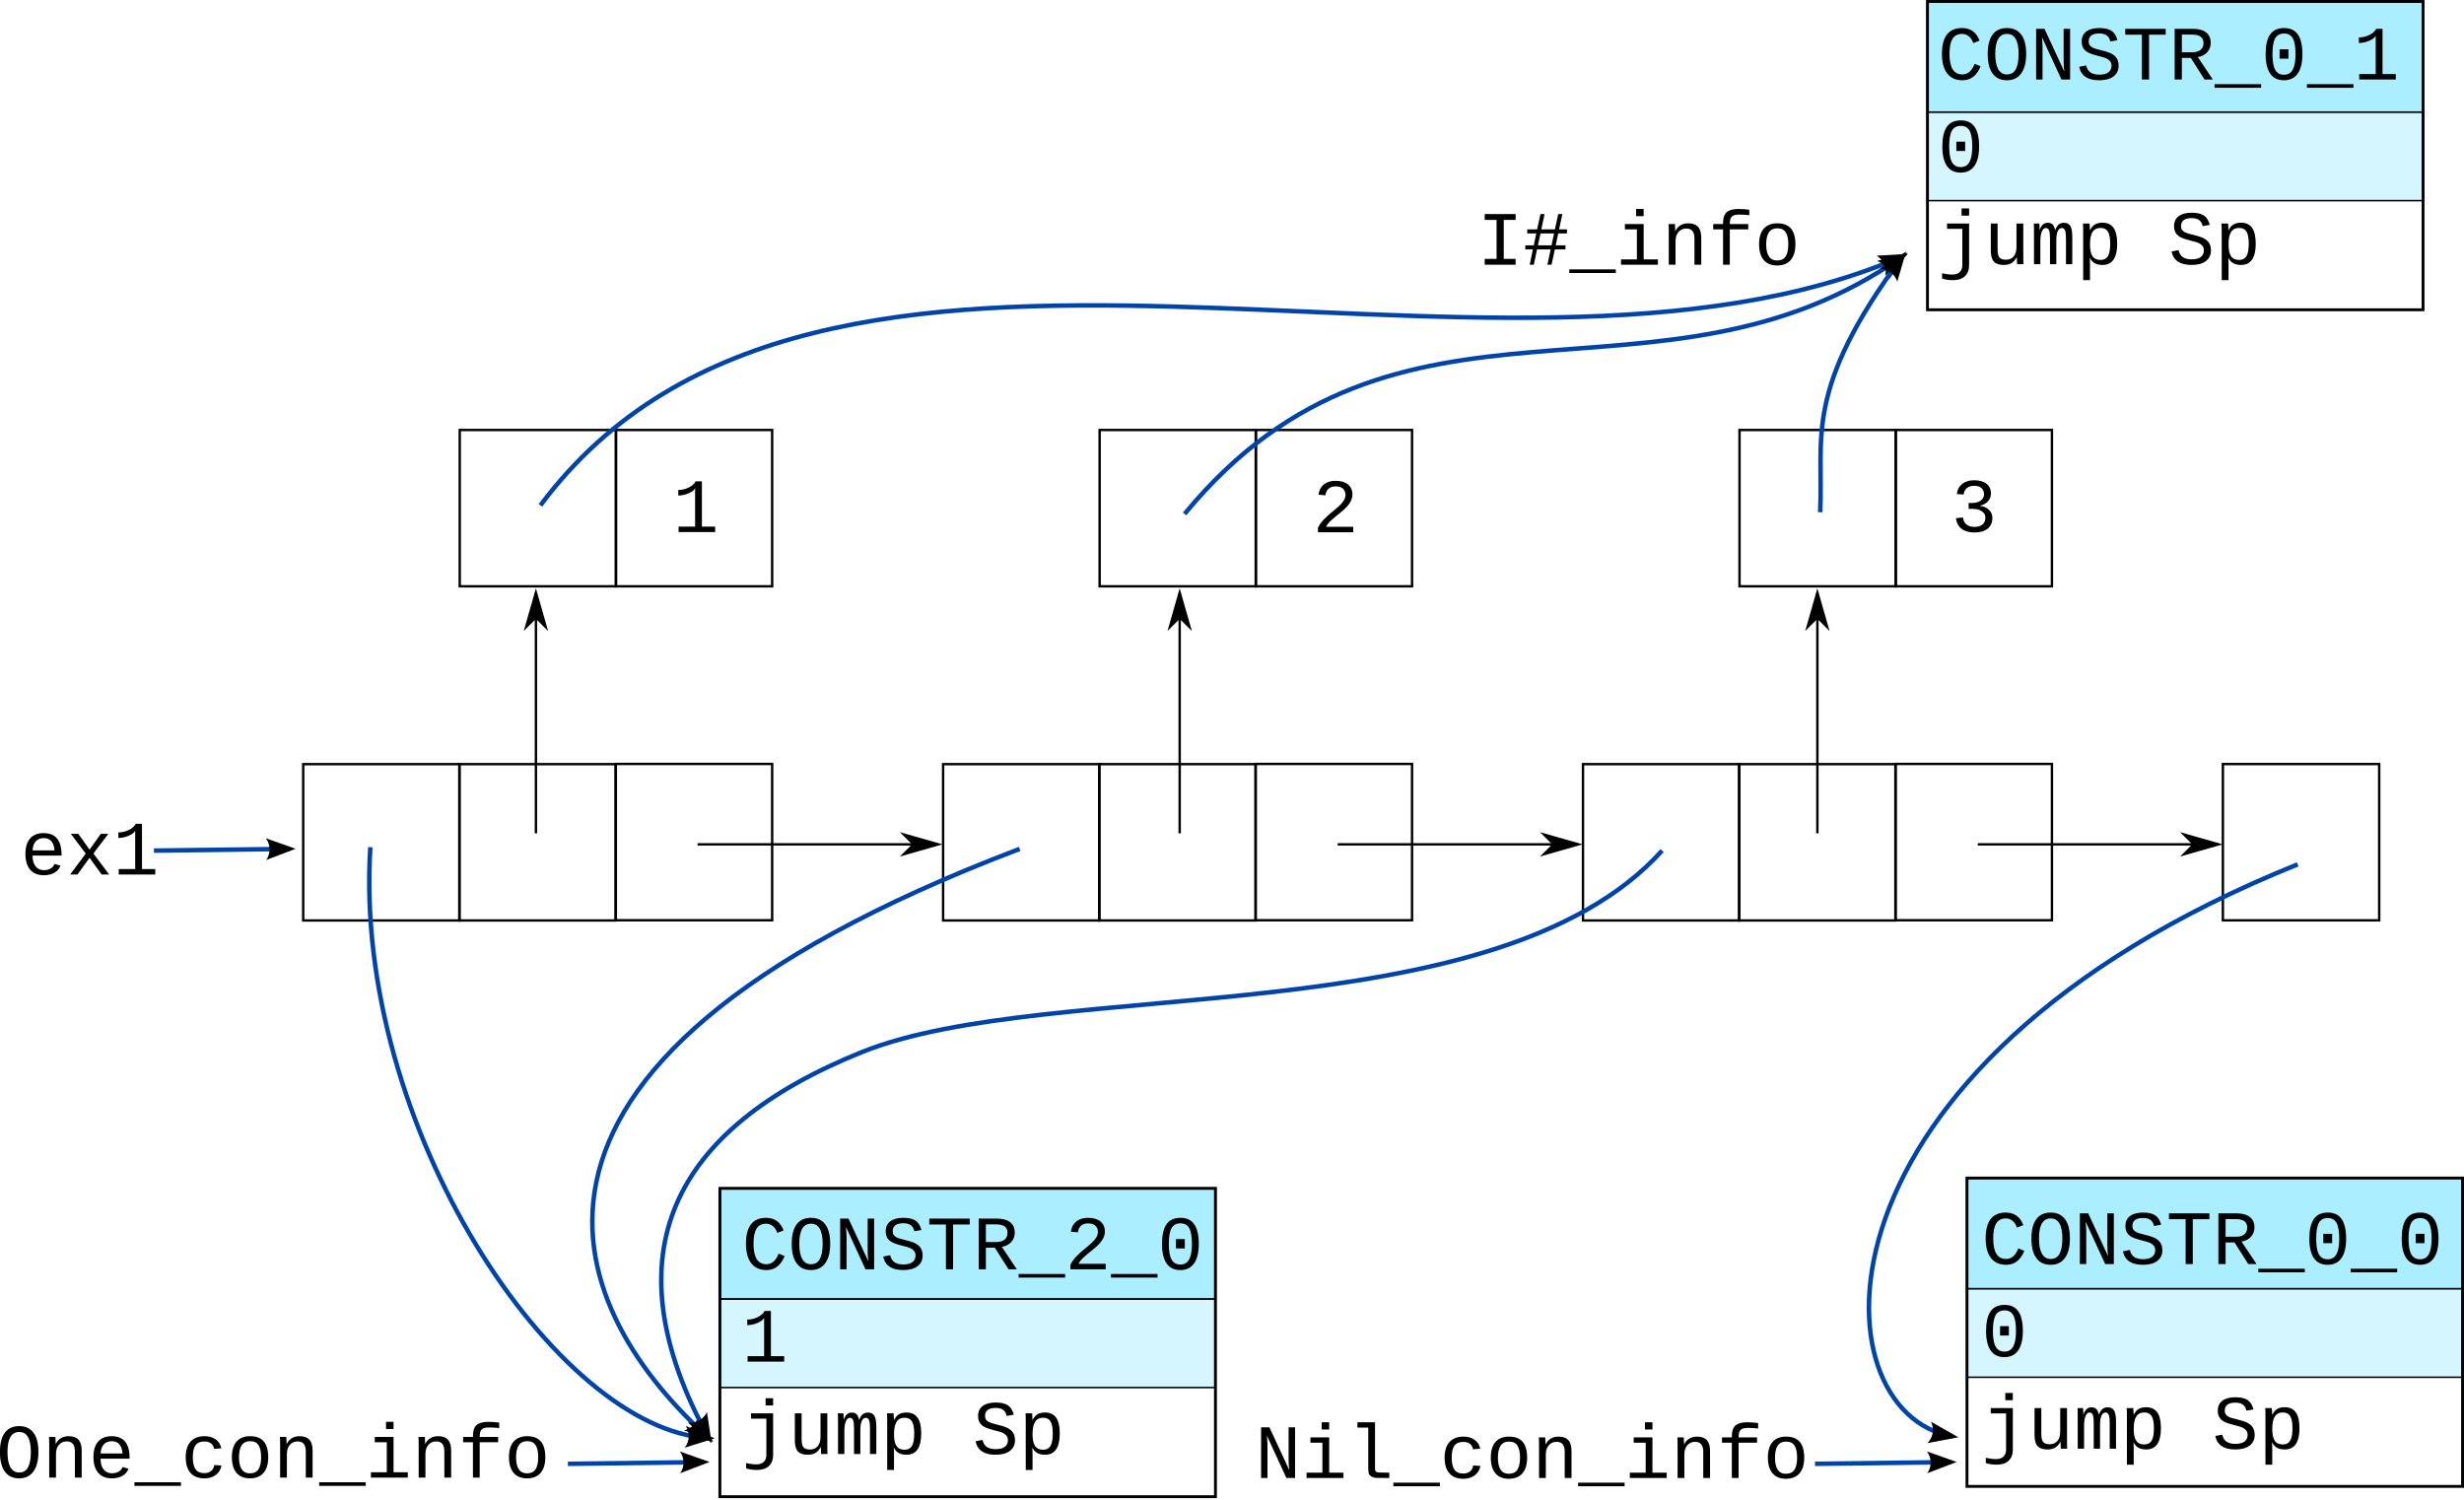
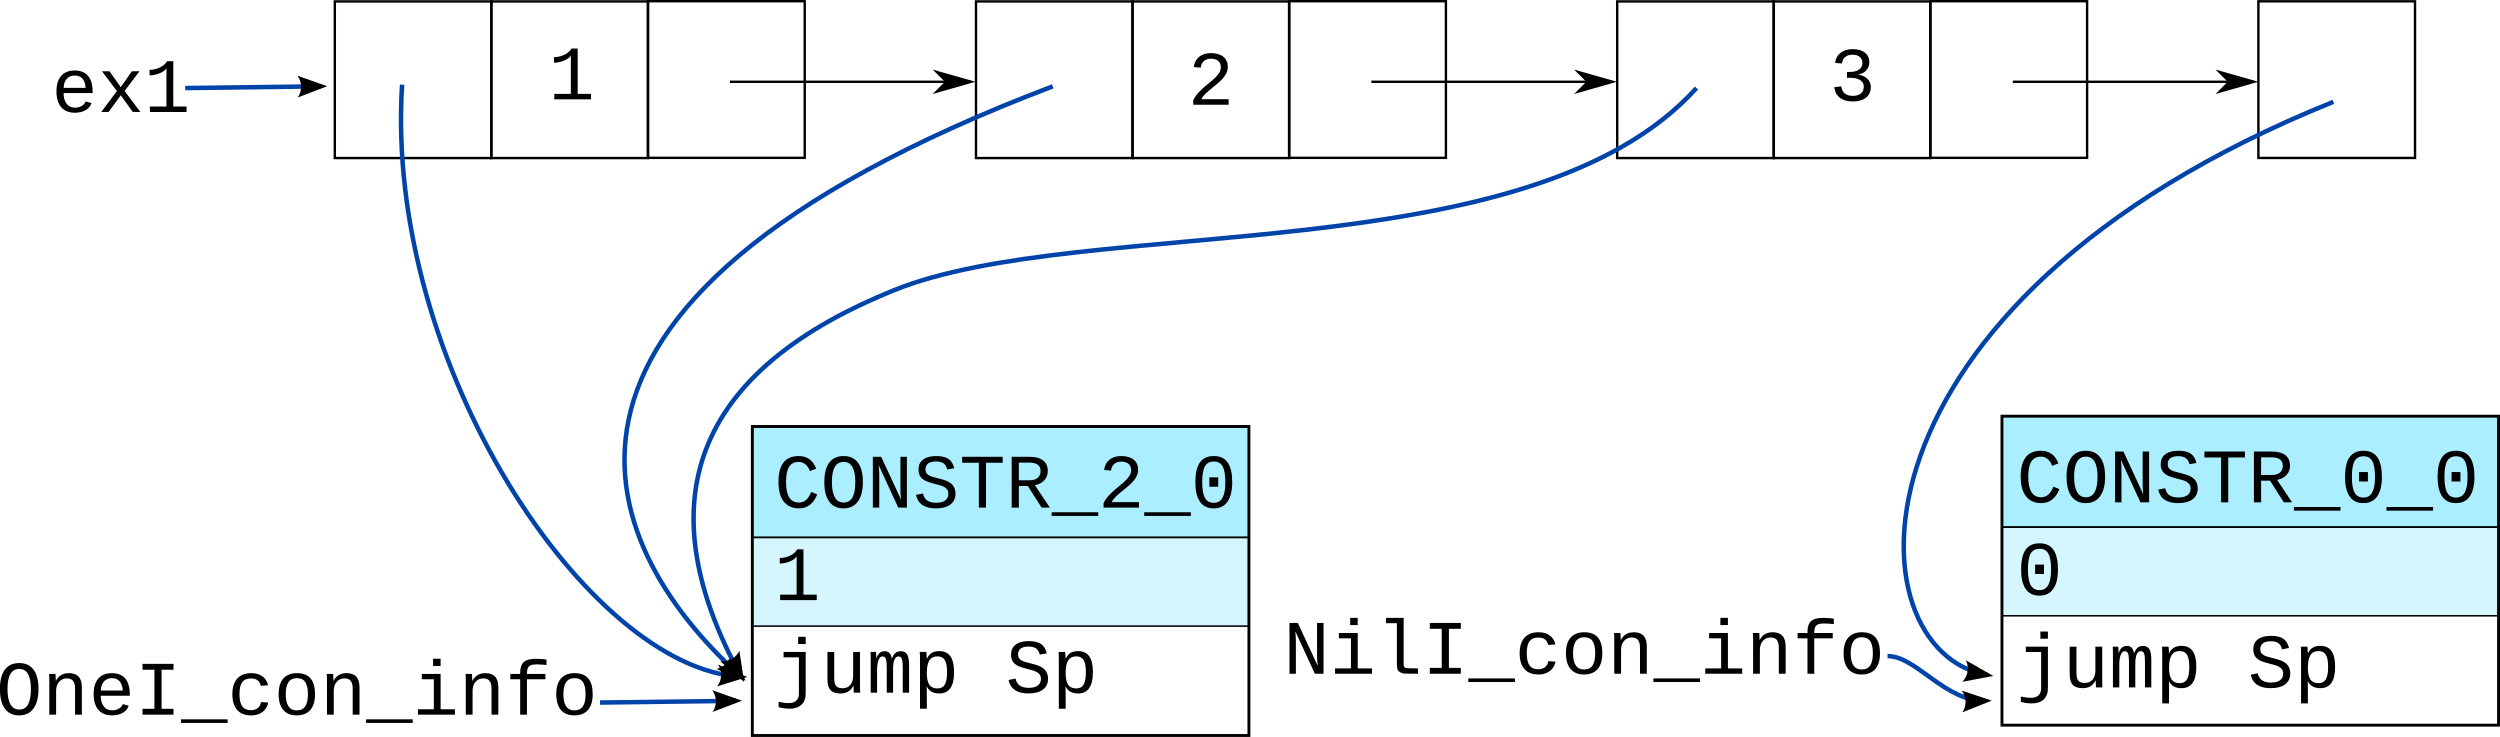
- <svg xmlns="http://www.w3.org/2000/svg" width="1024.583" height="623.39" id="svg2" version="1.1">
+ <svg xmlns="http://www.w3.org/2000/svg" width="1037.44" height="305.808" id="svg2" version="1.1">
  <defs id="defs4">
    <marker orient="auto" refY="0" refX="0" id="Arrow2Mend" style="overflow:visible">
      <path id="path4026" style="font-size:12px;fill-rule:evenodd;stroke-width:0.625;stroke-linejoin:round" d="M 8.719,4.034 -2.207,0.016 8.719,-4.002 c -1.745,2.372 -1.735,5.617 -6e-7,8.035 z" transform="scale(-0.6,-0.6)" />
    </marker>
    <marker orient="auto" refY="0" refX="0" id="Arrow1Lend" style="overflow:visible">
      <path id="path4002" d="M 0,0 5,-5 -12.5,0 5,5 0,0 z" style="fill-rule:evenodd;stroke:#000000;stroke-width:1pt;marker-start:none" transform="matrix(-0.8,0,0,-0.8,-10,0)" />
    </marker>
  </defs>
-   <g id="layer1" transform="translate(54.88409,-230.9019)">
+   <g id="layer1" transform="translate(67.74123,-548.0814)">
    <g id="g4870">
      <rect style="fill:#aaeeff;stroke:#000000;stroke-width:0.718;stroke-miterlimit:4;stroke-opacity:1;stroke-dasharray:none" id="rect4866" width="206.071" height="46.047" x="244.457" y="725.073" />
      <rect y="771.144" x="244.457" height="36.763" width="206.071" id="rect4868" style="fill:#d5f6ff;stroke:#000000;stroke-width:0.642;stroke-miterlimit:4;stroke-opacity:1;stroke-dasharray:none" />
      <rect y="725.073" x="244.457" height="128.217" width="206.071" id="rect4864" style="fill:none;stroke:#000000;stroke-width:1.199;stroke-miterlimit:4;stroke-opacity:1;stroke-dasharray:none" />
    </g>
    <text xml:space="preserve" style="font-size:40px;font-style:normal;font-weight:normal;line-height:125%;letter-spacing:0px;word-spacing:0px;fill:#000000;fill-opacity:1;stroke:none;font-family:Sans" x="388.571" y="295.219" id="text2989">
      <tspan id="tspan2991" x="388.571" y="295.219" />
    </text>
    <text xml:space="preserve" style="font-size:40px;font-style:normal;font-weight:normal;line-height:125%;letter-spacing:0px;word-spacing:0px;fill:#000000;fill-opacity:1;stroke:none;font-family:Sans" x="316.429" y="378.076" id="text2993">
      <tspan id="tspan2995" x="316.429" y="378.076" />
-     </text>
-     <text xml:space="preserve" style="font-size:32px;font-style:normal;font-variant:normal;font-weight:normal;font-stretch:normal;text-align:start;line-height:120%;letter-spacing:0px;word-spacing:0px;writing-mode:lr-tb;text-anchor:start;fill:#000000;fill-opacity:1;stroke:none;font-family:Courier New;-inkscape-font-specification:Courier New" x="559.328" y="340.983" id="text3017">
-       <tspan id="tspan3019" x="559.328" y="340.983">I#_info</tspan>
    </text>
    <g id="g5267" transform="translate(2.142857,2.142857)">
      <g transform="translate(516.4286,-6.428572)" id="g4875">
        <rect style="fill:#aaeeff;stroke:#000000;stroke-width:0.718;stroke-miterlimit:4;stroke-opacity:1;stroke-dasharray:none" id="rect4877" width="206.071" height="46.047" x="244.457" y="725.073" />
        <rect y="771.144" x="244.457" height="36.763" width="206.071" id="rect4879" style="fill:#d5f6ff;stroke:#000000;stroke-width:0.642;stroke-miterlimit:4;stroke-opacity:1;stroke-dasharray:none" />
        <rect y="725.073" x="244.457" height="128.217" width="206.071" id="rect4881" style="fill:none;stroke:#000000;stroke-width:1.199;stroke-miterlimit:4;stroke-opacity:1;stroke-dasharray:none" />
      </g>
      <text id="text3025" y="754.401" x="766.885" style="font-size:32px;font-style:normal;font-variant:normal;font-weight:normal;font-stretch:normal;text-align:start;line-height:120%;letter-spacing:0px;word-spacing:0px;writing-mode:lr-tb;text-anchor:start;fill:#000000;fill-opacity:1;stroke:none;font-family:Courier New;-inkscape-font-specification:Courier New" xml:space="preserve">
        <tspan y="754.401" x="766.885" id="tspan3027">CONSTR_0_0</tspan>
        <tspan id="tspan3277" y="792.801" x="766.885">0</tspan>
        <tspan id="tspan3287" y="831.201" x="766.885">jump Sp</tspan>
      </text>
    </g>
    <text xml:space="preserve" style="font-size:32px;font-style:normal;font-variant:normal;font-weight:normal;font-stretch:normal;text-align:start;line-height:120%;letter-spacing:0px;word-spacing:0px;writing-mode:lr-tb;text-anchor:start;fill:#000000;fill-opacity:1;stroke:none;font-family:Courier New;-inkscape-font-specification:Courier New" x="253.534" y="758.734" id="text3029">
      <tspan id="tspan3031" x="253.534" y="758.734">CONSTR_2_0</tspan>
      <tspan x="253.534" y="797.134" id="tspan3279">1</tspan>
      <tspan x="253.534" y="835.534" id="tspan3283">jump Sp</tspan>
    </text>
-     <g id="g5279" transform="translate(296.4286,145.7143)">
-       <g id="g4883" transform="translate(205.7143,-639.2857)">
-         <rect y="725.073" x="244.457" height="46.047" width="206.071" id="rect4885" style="fill:#aaeeff;stroke:#000000;stroke-width:0.718;stroke-miterlimit:4;stroke-opacity:1;stroke-dasharray:none" />
-         <rect style="fill:#d5f6ff;stroke:#000000;stroke-width:0.642;stroke-miterlimit:4;stroke-opacity:1;stroke-dasharray:none" id="rect4887" width="206.071" height="36.763" x="244.457" y="771.144" />
-         <rect style="fill:none;stroke:#000000;stroke-width:1.199;stroke-miterlimit:4;stroke-opacity:1;stroke-dasharray:none" id="rect4889" width="206.071" height="128.217" x="244.457" y="725.073" />
-       </g>
-       <text id="text3033" y="118.252" x="454.417" style="font-size:32px;font-style:normal;font-variant:normal;font-weight:normal;font-stretch:normal;text-align:start;line-height:120%;letter-spacing:0px;word-spacing:0px;writing-mode:lr-tb;text-anchor:start;fill:#000000;fill-opacity:1;stroke:none;font-family:Courier New;-inkscape-font-specification:Courier New" xml:space="preserve">
-         <tspan y="118.252" x="454.417" id="tspan3035">CONSTR_0_1</tspan>
-         <tspan id="tspan4891" y="156.652" x="454.417">0</tspan>
-         <tspan id="tspan4893" y="195.052" x="454.417">jump Sp</tspan>
-       </text>
-     </g>
    <g id="g3106" transform="translate(-530.3301,335.8757)">
      <rect style="fill:none;stroke:#000000" y="212.795" x="601.526" height="65" width="65" id="rect3037-4" />
      <rect style="fill:none;stroke:#000000" y="212.795" x="666.436" height="65" width="65" id="rect3037-5-24" />
      <rect style="fill:none;stroke:#000000" y="212.706" x="731.526" height="65" width="65" id="rect3037-5-2-5" />
    </g>
-     <g id="g3951" transform="translate(23.45327,58.57143)">
-       <text id="text2985" y="393.579" x="201.387" style="font-size:32px;font-style:normal;font-variant:normal;font-weight:normal;font-stretch:normal;text-align:start;line-height:120%;letter-spacing:0px;word-spacing:0px;writing-mode:lr-tb;text-anchor:start;fill:#000000;fill-opacity:1;stroke:none;font-family:Courier New;-inkscape-font-specification:Courier New" xml:space="preserve">
-         <tspan y="393.579" x="201.387" id="tspan2987">1</tspan>
-       </text>
-       <g id="g3123-8" transform="translate(-298.5971,203.779)">
-         <rect id="rect3037-6" width="65" height="65" x="411.429" y="147.362" style="fill:none;stroke:#000000" />
-         <rect id="rect3037-5-5" width="65" height="65" x="476.339" y="147.362" style="fill:none;stroke:#000000" />
-       </g>
-     </g>
-     <text xml:space="preserve" style="font-size:32px;font-style:normal;font-variant:normal;font-weight:normal;font-stretch:normal;text-align:start;line-height:120%;letter-spacing:0px;word-spacing:0px;writing-mode:lr-tb;text-anchor:start;fill:#000000;fill-opacity:1;stroke:none;font-family:Courier New;-inkscape-font-specification:Courier New" x="-56.509" y="845.353" id="text3160">
-       <tspan id="tspan3162" x="-56.509" y="845.353">One_con_info</tspan>
+     <text xml:space="preserve" style="font-size:32px;font-style:normal;font-variant:normal;font-weight:normal;font-stretch:normal;text-align:start;line-height:120%;letter-spacing:0px;word-spacing:0px;writing-mode:lr-tb;text-anchor:start;fill:#000000;fill-opacity:1;stroke:none;font-family:Courier New;-inkscape-font-specification:Courier New" x="159.84" y="589.293" id="text2985">
+       <tspan id="tspan2987" x="159.84" y="589.293">1</tspan>
    </text>
-     <text xml:space="preserve" style="font-size:32px;font-style:normal;font-variant:normal;font-weight:normal;font-stretch:normal;text-align:start;line-height:120%;letter-spacing:0px;word-spacing:0px;writing-mode:lr-tb;text-anchor:start;fill:#000000;fill-opacity:1;stroke:none;font-family:Courier New;-inkscape-font-specification:Courier New" x="466.974" y="845.526" id="text3164">
-       <tspan id="tspan3166" x="466.974" y="845.526">Nil_con_info</tspan>
-       <tspan x="466.974" y="883.926" id="tspan3168" />
+     <text xml:space="preserve" style="font-size:32px;font-style:normal;font-variant:normal;font-weight:normal;font-stretch:normal;text-align:start;line-height:120%;letter-spacing:0px;word-spacing:0px;writing-mode:lr-tb;text-anchor:start;fill:#000000;fill-opacity:1;stroke:none;font-family:Courier New;-inkscape-font-specification:Courier New" x="-69.366" y="844.639" id="text3160">
+       <tspan id="tspan3162" x="-69.366" y="844.639">OneI_con_info</tspan>
+     </text>
+     <text xml:space="preserve" style="font-size:32px;font-style:normal;font-variant:normal;font-weight:normal;font-stretch:normal;text-align:start;line-height:120%;letter-spacing:0px;word-spacing:0px;writing-mode:lr-tb;text-anchor:start;fill:#000000;fill-opacity:1;stroke:none;font-family:Courier New;-inkscape-font-specification:Courier New" x="464.831" y="827.669" id="text3164">
+       <tspan id="tspan3166" x="464.831" y="827.669">NilI_con_info</tspan>
+       <tspan x="464.831" y="866.069" id="tspan3168" />
    </text>
    <rect id="rect3037-6-8" width="65" height="65" x="869.436" y="548.626" style="fill:none;stroke:#000000" />
    <g id="g3106-5" transform="translate(-264.25,335.8757)">
      <rect style="fill:none;stroke:#000000" y="212.795" x="601.526" height="65" width="65" id="rect3037-4-9" />
      <rect style="fill:none;stroke:#000000" y="212.795" x="666.436" height="65" width="65" id="rect3037-5-24-9" />
      <rect style="fill:none;stroke:#000000" y="212.706" x="731.526" height="65" width="65" id="rect3037-5-2-5-5" />
    </g>
-     <g id="g3944" transform="translate(85.48254,58.57143)">
-       <text id="text3009" y="393.68" x="405.411" style="font-size:32px;font-style:normal;font-variant:normal;font-weight:normal;font-stretch:normal;text-align:start;line-height:120%;letter-spacing:0px;word-spacing:0px;writing-mode:lr-tb;text-anchor:start;fill:#000000;fill-opacity:1;stroke:none;font-family:Courier New;-inkscape-font-specification:Courier New" xml:space="preserve">
-         <tspan y="393.68" x="405.411" id="tspan3011">2</tspan>
-       </text>
-       <g id="g3123-8-6" transform="translate(-94.54626,203.779)">
-         <rect id="rect3037-6-7" width="65" height="65" x="411.429" y="147.362" style="fill:none;stroke:#000000" />
-         <rect id="rect3037-5-5-7" width="65" height="65" x="476.339" y="147.362" style="fill:none;stroke:#000000" />
-       </g>
-     </g>
+     <text xml:space="preserve" style="font-size:32px;font-style:normal;font-variant:normal;font-weight:normal;font-stretch:normal;text-align:start;line-height:120%;letter-spacing:0px;word-spacing:0px;writing-mode:lr-tb;text-anchor:start;fill:#000000;fill-opacity:1;stroke:none;font-family:Courier New;-inkscape-font-specification:Courier New" x="425.179" y="591.537" id="text3009">
+       <tspan id="tspan3011" x="425.179" y="591.537">2</tspan>
+     </text>
    <g id="g3106-1" transform="translate(1.830078,335.8757)">
      <rect style="fill:none;stroke:#000000" y="212.795" x="601.526" height="65" width="65" id="rect3037-4-5" />
      <rect style="fill:none;stroke:#000000" y="212.795" x="666.436" height="65" width="65" id="rect3037-5-24-93" />
      <rect style="fill:none;stroke:#000000" y="212.706" x="731.526" height="65" width="65" id="rect3037-5-2-5-9" />
    </g>
-     <g id="g3937" transform="translate(162.6641,58.57143)">
-       <text id="text3013" y="393.446" x="593.769" style="font-size:32px;font-style:normal;font-variant:normal;font-weight:normal;font-stretch:normal;text-align:start;line-height:120%;letter-spacing:0px;word-spacing:0px;writing-mode:lr-tb;text-anchor:start;fill:#000000;fill-opacity:1;stroke:none;font-family:Courier New;-inkscape-font-specification:Courier New" xml:space="preserve">
-         <tspan y="393.446" x="593.769" id="tspan3015">3</tspan>
-       </text>
-       <g id="g3123-8-9" transform="translate(94.35226,203.779)">
-         <rect id="rect3037-6-75" width="65" height="65" x="411.429" y="147.362" style="fill:none;stroke:#000000" />
-         <rect id="rect3037-5-5-3" width="65" height="65" x="476.339" y="147.362" style="fill:none;stroke:#000000" />
-       </g>
-     </g>
+     <text xml:space="preserve" style="font-size:32px;font-style:normal;font-variant:normal;font-weight:normal;font-stretch:normal;text-align:start;line-height:120%;letter-spacing:0px;word-spacing:0px;writing-mode:lr-tb;text-anchor:start;fill:#000000;fill-opacity:1;stroke:none;font-family:Courier New;-inkscape-font-specification:Courier New" x="691.433" y="589.874" id="text3013">
+       <tspan id="tspan3015" x="691.433" y="589.874">3</tspan>
+     </text>
    <path style="fill:none;stroke:#0044aa;stroke-width:1.875;stroke-linecap:butt;stroke-linejoin:miter;stroke-miterlimit:4;stroke-opacity:1;stroke-dasharray:none;marker-end:url(#Arrow2Mend)" d="M 99.117,583.195 C 91.703,699.243 176.624,825.782 239.831,828.909" id="path4620" />
    <path id="path4852" d="m 501.346,582.021 99.941,0" style="fill:none;stroke:#000000;stroke-width:1px;stroke-linecap:butt;stroke-linejoin:miter;stroke-opacity:1;marker-end:url(#Arrow1Lend)" />
    <path style="fill:none;stroke:#000000;stroke-width:1px;stroke-linecap:butt;stroke-linejoin:miter;stroke-opacity:1;marker-end:url(#Arrow1Lend)" d="m 767.521,582.021 99.941,0" id="path4854" />
    <path id="path4856" d="m 235.171,582.021 99.941,0" style="fill:none;stroke:#000000;stroke-width:1px;stroke-linecap:butt;stroke-linejoin:miter;stroke-opacity:1;marker-end:url(#Arrow1Lend)" />
-     <path style="fill:none;stroke:#000000;stroke-width:1px;stroke-linecap:butt;stroke-linejoin:miter;stroke-opacity:1;marker-end:url(#Arrow1Lend)" d="m 167.963,577.443 0,-99.941" id="path4858" />
-     <path id="path4860" d="m 435.654,577.443 0,-99.941" style="fill:none;stroke:#000000;stroke-width:1px;stroke-linecap:butt;stroke-linejoin:miter;stroke-opacity:1;marker-end:url(#Arrow1Lend)" />
-     <path style="fill:none;stroke:#000000;stroke-width:1px;stroke-linecap:butt;stroke-linejoin:miter;stroke-opacity:1;marker-end:url(#Arrow1Lend)" d="m 700.819,577.443 0,-99.941" id="path4862" />
    <path id="path5263" d="m 369.117,583.909 c -241.855,91.888 -184.385,195.413 -129.286,245" style="fill:none;stroke:#0044aa;stroke-width:1.875;stroke-linecap:butt;stroke-linejoin:miter;stroke-miterlimit:4;stroke-opacity:1;stroke-dasharray:none;marker-end:url(#Arrow2Mend)" />
    <path style="fill:none;stroke:#0044aa;stroke-width:1.875;stroke-linecap:butt;stroke-linejoin:miter;stroke-miterlimit:4;stroke-opacity:1;stroke-dasharray:none;marker-end:url(#Arrow2Mend)" d="m 636.259,584.623 c -69.617,77.106 -254.022,52.053 -332.838,83.821 -78.816,31.768 -105.614,83.929 -63.591,160.465" id="path5265" />
    <path id="path5277" d="M 900.545,590.338 C 692.384,674.211 699.697,818.597 756.974,828.195" style="fill:none;stroke:#0044aa;stroke-width:1.875;stroke-linecap:butt;stroke-linejoin:miter;stroke-miterlimit:4;stroke-opacity:1;stroke-dasharray:none;marker-end:url(#Arrow2Mend)" />
-     <path style="fill:none;stroke:#0044aa;stroke-width:1.875;stroke-linecap:butt;stroke-linejoin:miter;stroke-miterlimit:4;stroke-opacity:1;stroke-dasharray:none;marker-end:url(#Arrow2Mend)" d="M 169.831,441.052 C 286.345,284.748 566.129,411.47 736.259,337.48" id="path5289" />
-     <path id="path5291" d="M 437.688,444.623 C 526.345,336.89 635.415,408.613 736.259,337.48" style="fill:none;stroke:#0044aa;stroke-width:1.875;stroke-linecap:butt;stroke-linejoin:miter;stroke-miterlimit:4;stroke-opacity:1;stroke-dasharray:none;marker-end:url(#Arrow2Mend)" />
-     <path style="fill:none;stroke:#0044aa;stroke-width:1.875;stroke-linecap:butt;stroke-linejoin:miter;stroke-miterlimit:4;stroke-opacity:1;stroke-dasharray:none;marker-end:url(#Arrow2Mend)" d="m 701.974,443.909 c 1.515,-31.304 -7.273,-50.296 34.286,-106.429" id="path5293" />
    <text id="text5430" y="594.554" x="-46.387" style="font-size:32px;font-style:normal;font-variant:normal;font-weight:normal;font-stretch:normal;text-align:start;line-height:120%;letter-spacing:0px;word-spacing:0px;writing-mode:lr-tb;text-anchor:start;fill:#000000;fill-opacity:1;stroke:none;font-family:Courier New;-inkscape-font-specification:Courier New" xml:space="preserve">
      <tspan y="594.554" x="-46.387" id="tspan5432">ex1</tspan>
    </text>
    <path id="path5434" d="M 9.117,584.623 65.545,583.909" style="fill:none;stroke:#0044aa;stroke-width:1.875;stroke-linecap:butt;stroke-linejoin:miter;stroke-miterlimit:4;stroke-opacity:1;stroke-dasharray:none;marker-end:url(#Arrow2Mend)" />
    <path style="fill:none;stroke:#0044aa;stroke-width:1.875;stroke-linecap:butt;stroke-linejoin:miter;stroke-miterlimit:4;stroke-opacity:1;stroke-dasharray:none;marker-end:url(#Arrow2Mend)" d="m 181.259,839.623 56.429,-0.714" id="path5436" />
-     <path id="path5438" d="m 699.831,839.623 56.429,-0.714" style="fill:none;stroke:#0044aa;stroke-width:1.875;stroke-linecap:butt;stroke-linejoin:miter;stroke-miterlimit:4;stroke-opacity:1;stroke-dasharray:none;marker-end:url(#Arrow2Mend)" />
+     <path id="path5438" d="m 715.545,820.338 c 11.875,-0.06 23.925,19.05 40.714,18.571" style="fill:none;stroke:#0044aa;stroke-width:1.875;stroke-linecap:butt;stroke-linejoin:miter;stroke-miterlimit:4;stroke-opacity:1;stroke-dasharray:none;marker-end:url(#Arrow2Mend)" />
  </g>
</svg>
